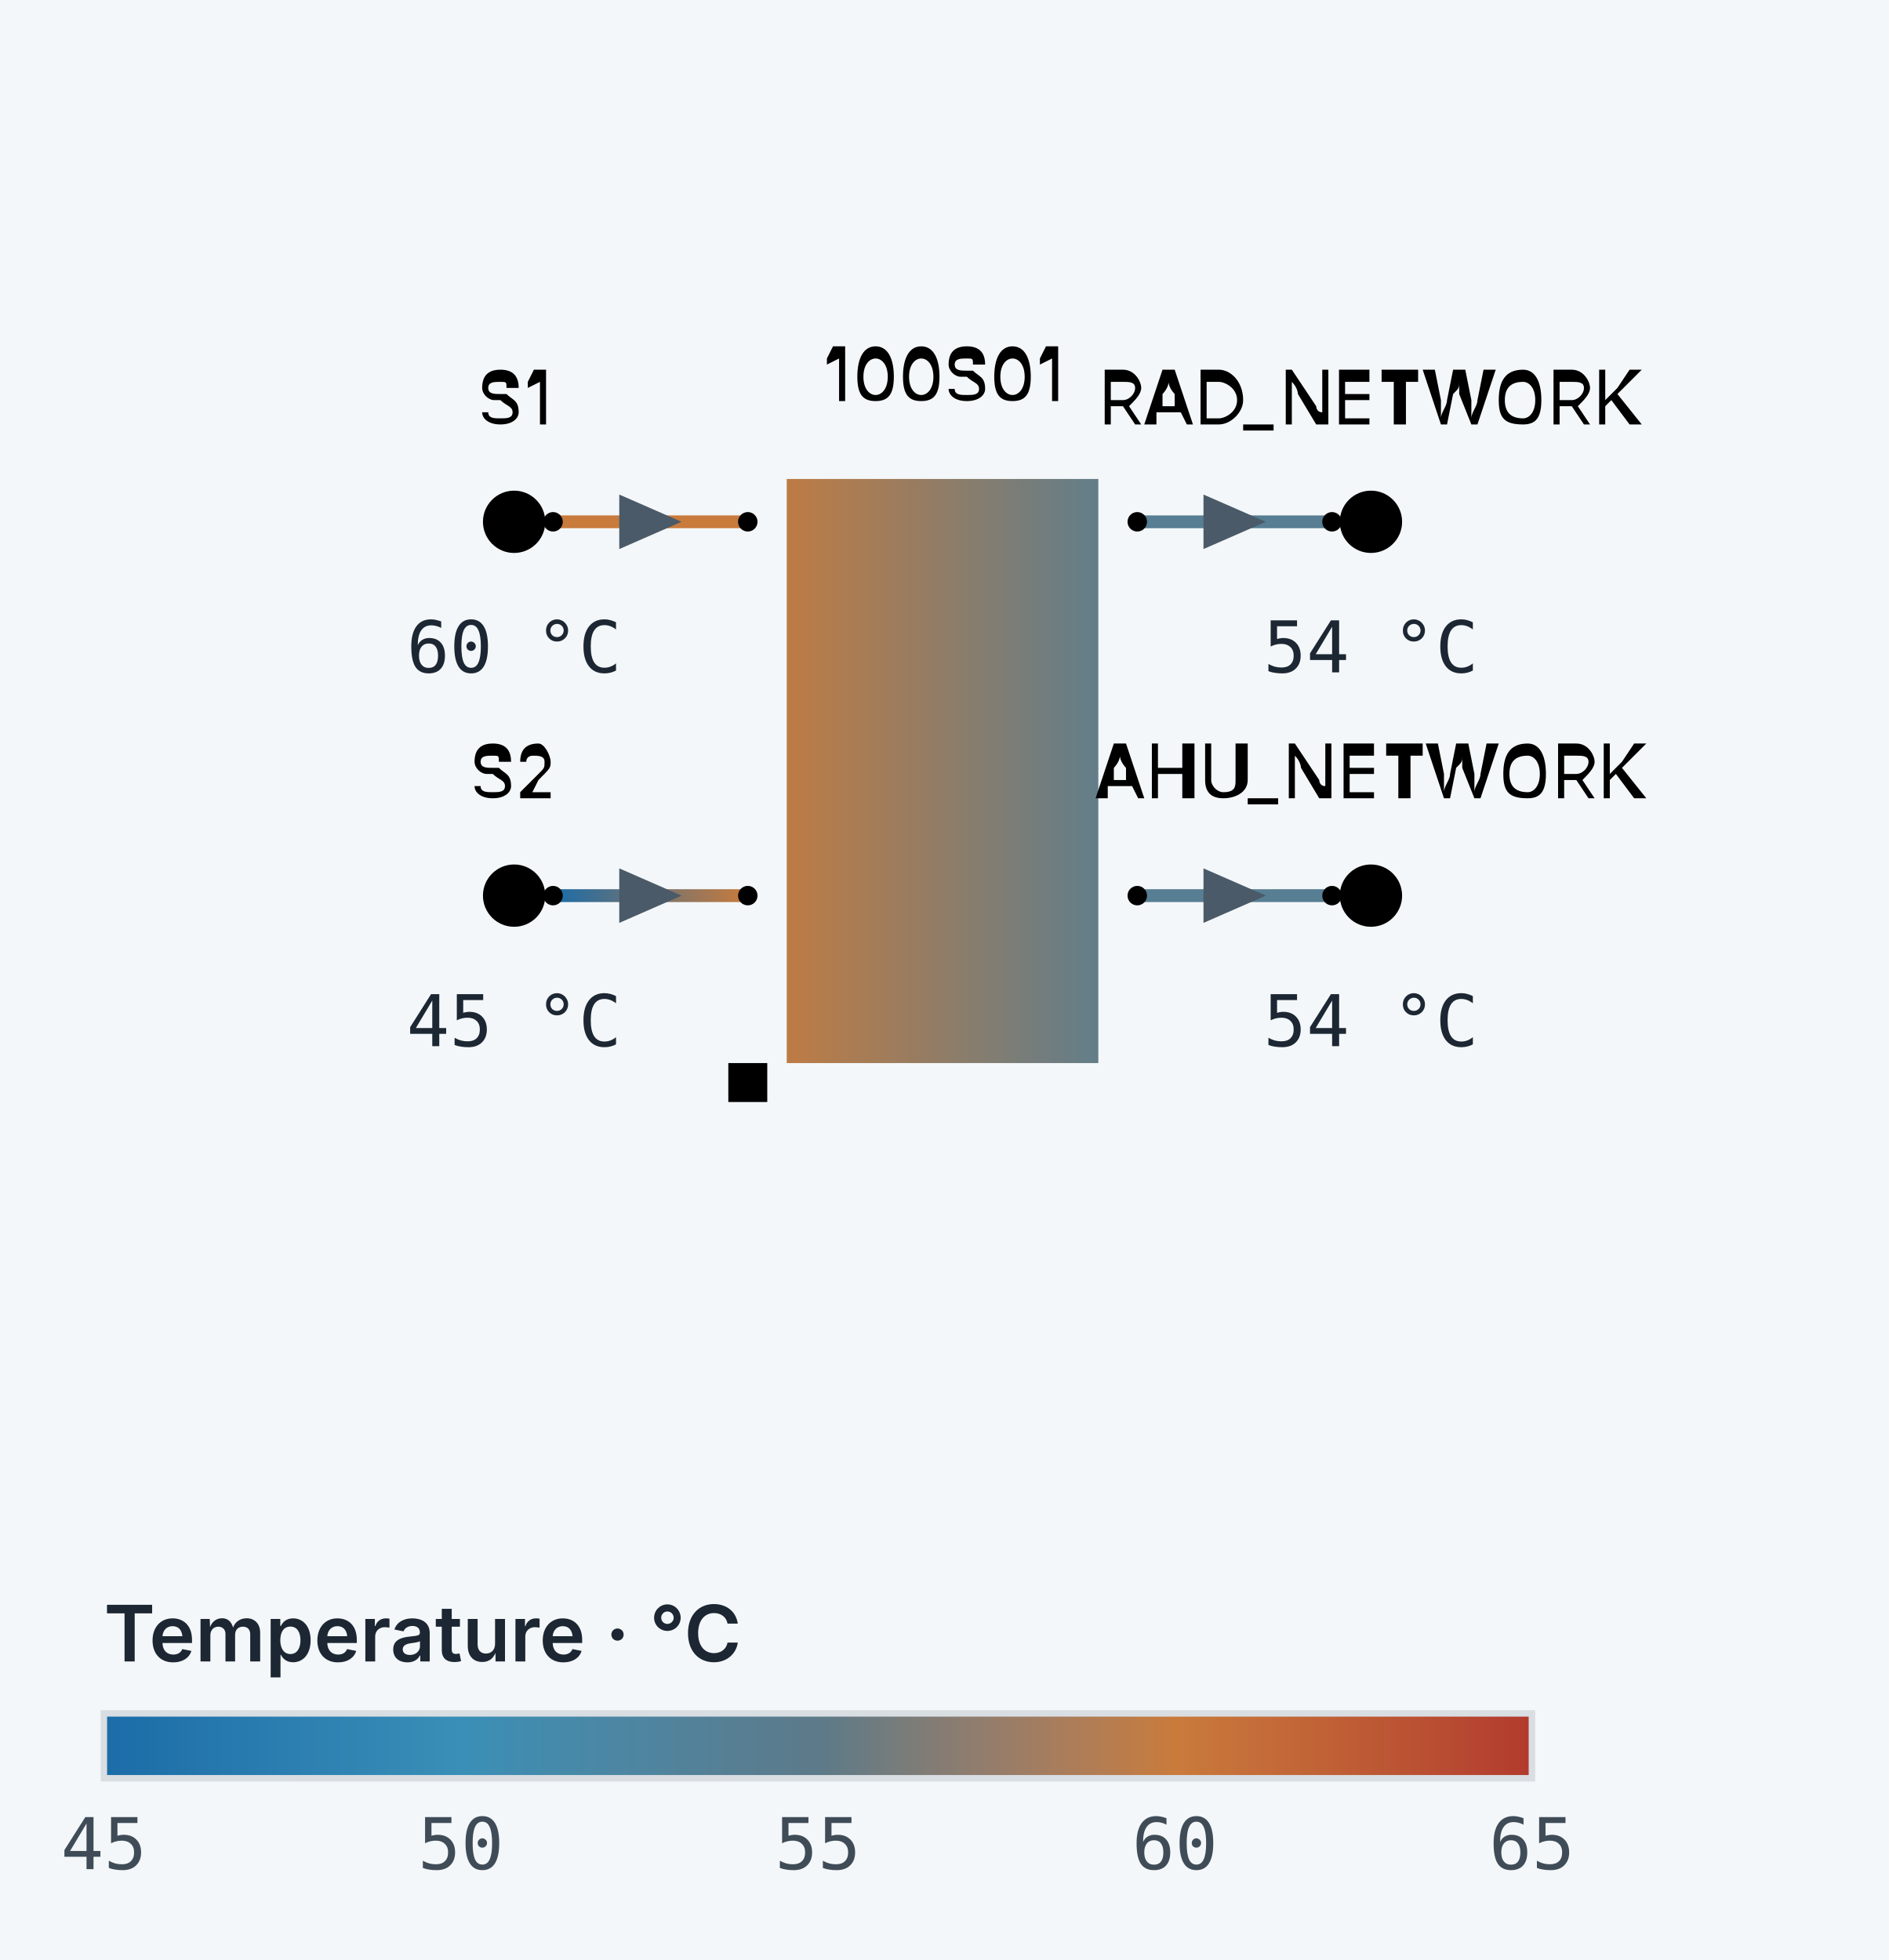
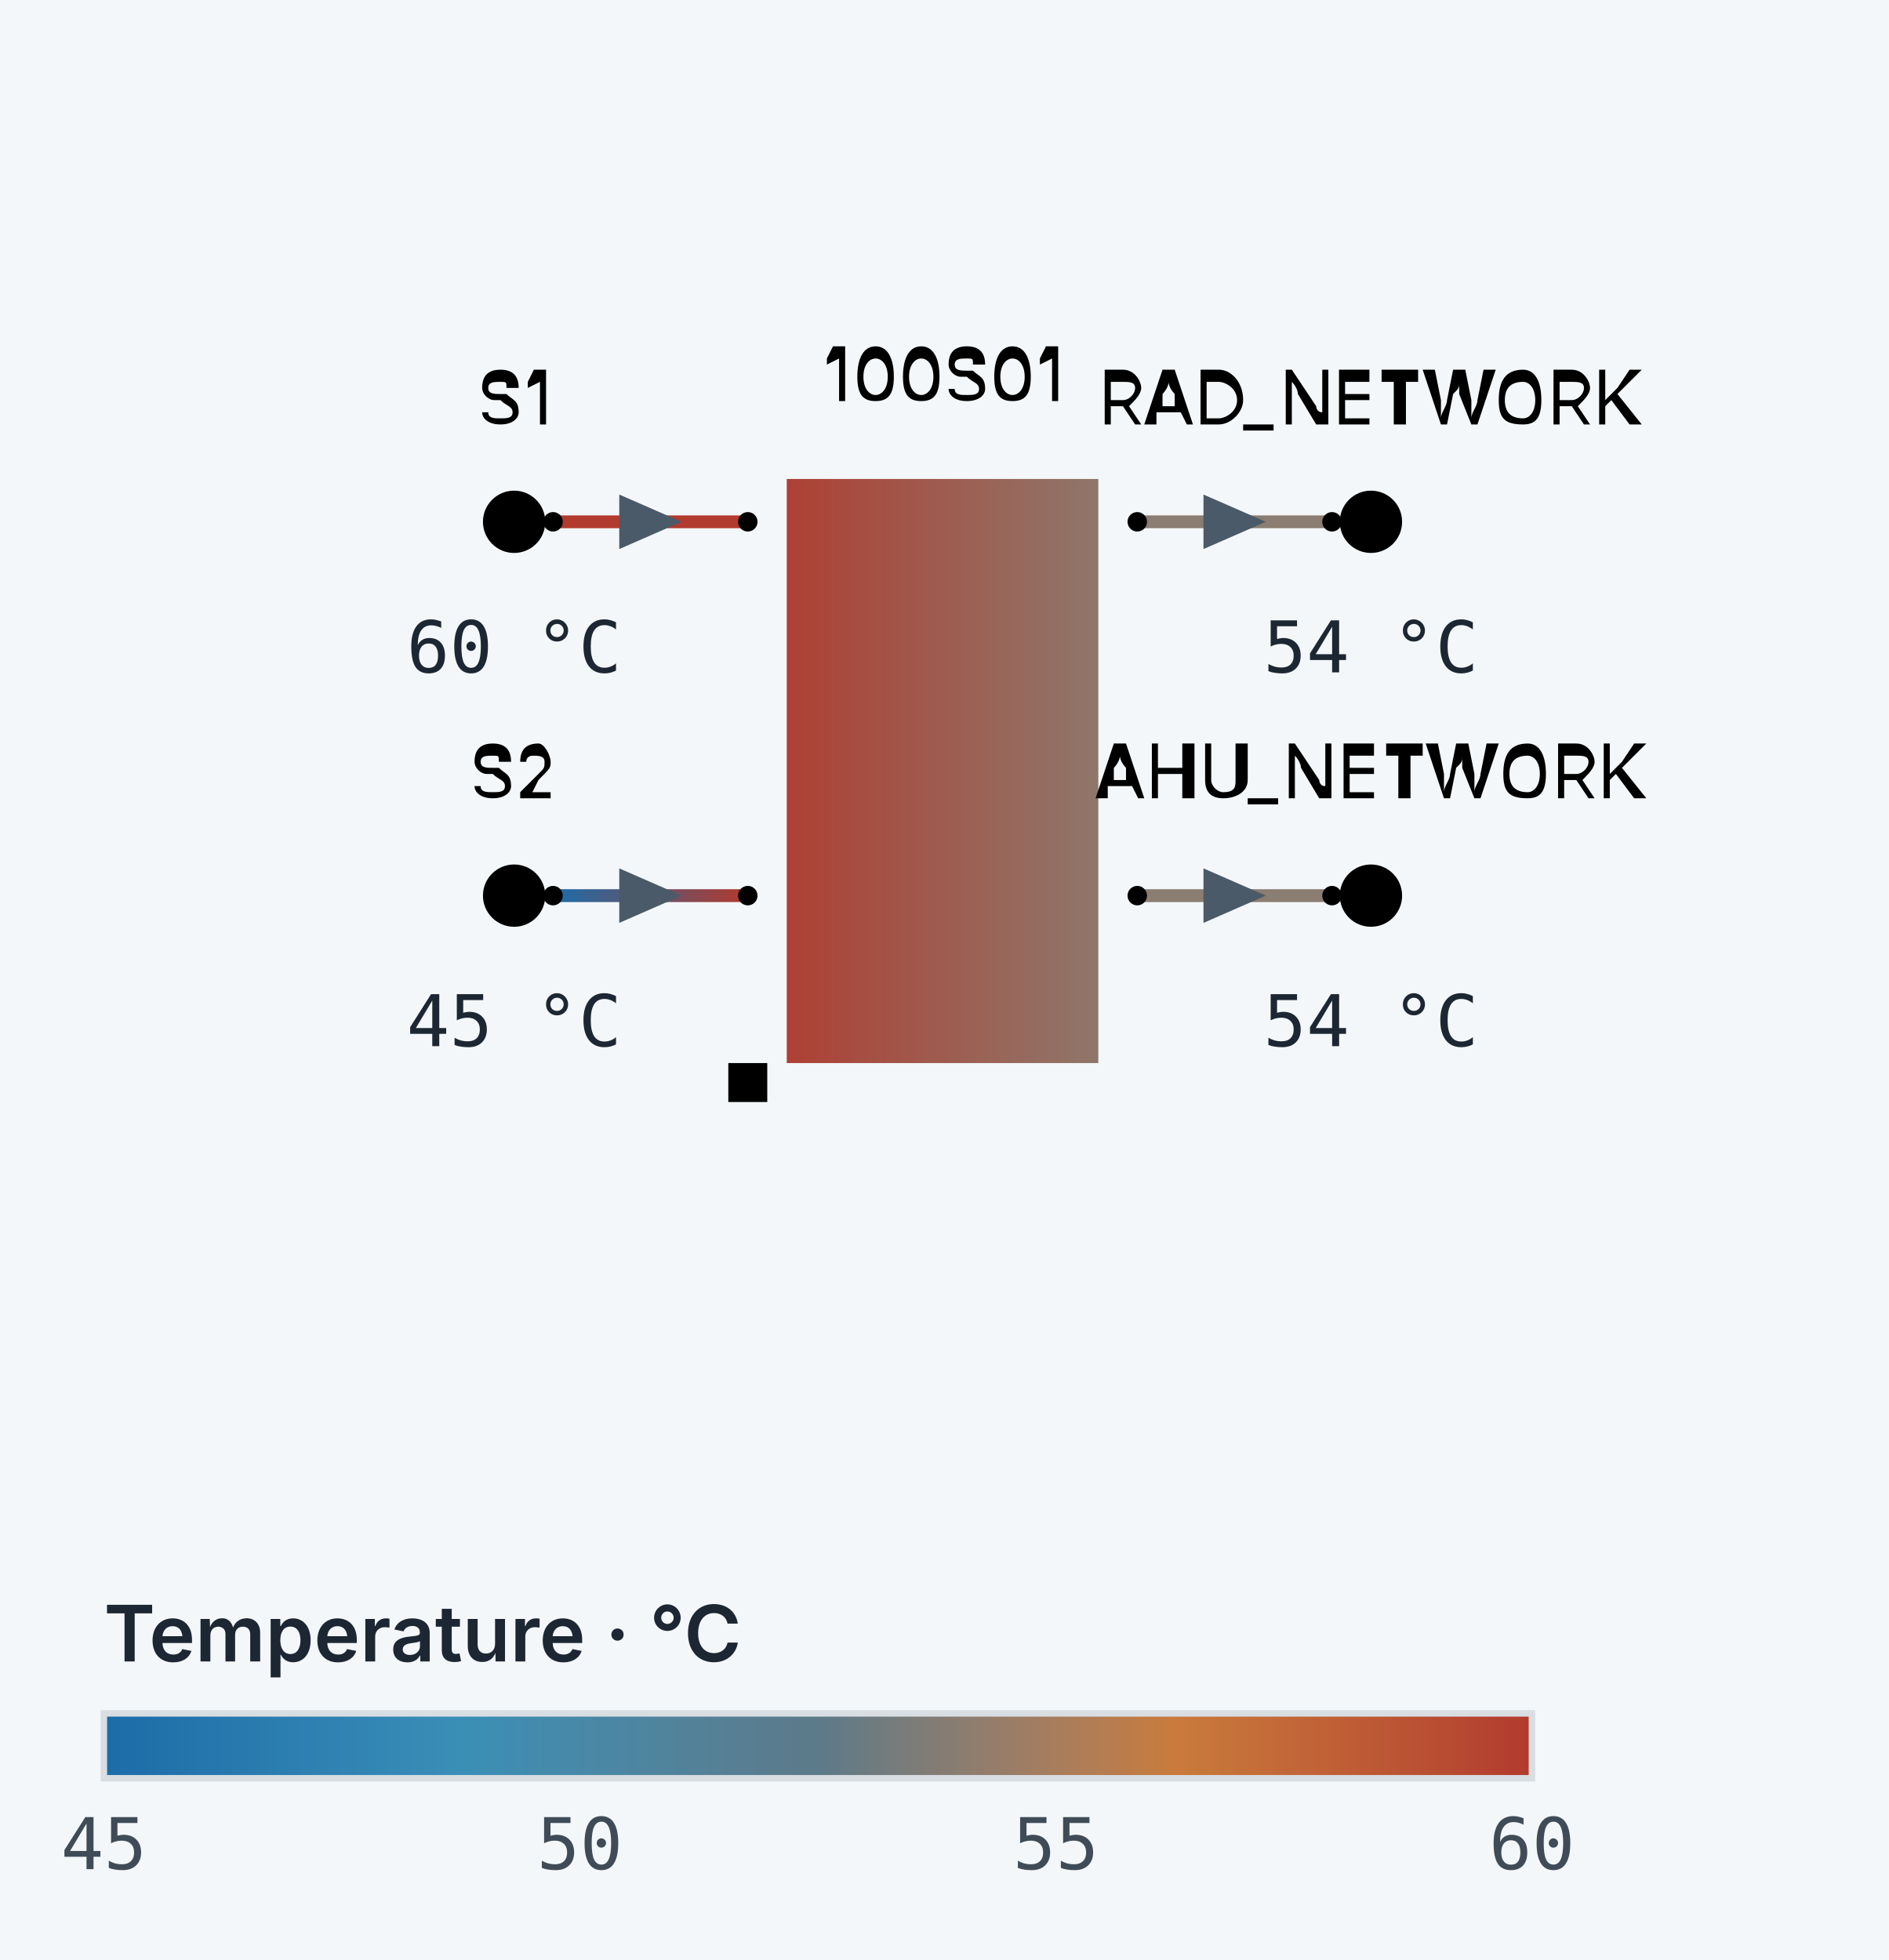
<svg xmlns="http://www.w3.org/2000/svg" width="291" height="302" viewBox="0 0 291 302" role="img" aria-labelledby="export-title export-desc" data-theme="light">
  <style>svg { font-family: system-ui, -apple-system, 'Segoe UI', sans-serif; }
.export__background { fill: #f4f7f9; }
.export__value { font-family: ui-monospace, 'Cascadia Code', 'JetBrains Mono', Consolas, monospace; font-size: 11px; fill: #1c2733; text-anchor: middle; }
.export__value--unsolved { fill: #586672; font-style: italic; }
.export__legend-title { font-size: 12px; font-weight: 600; fill: #1c2733; }
.export__legend-tick { font-family: ui-monospace, 'Cascadia Code', 'JetBrains Mono', Consolas, monospace; font-size: 11px; fill: #3f4c58; text-anchor: middle; }
.export__legend-note { font-size: 11px; fill: #586672; }
.export__legend-frame { fill: none; stroke: #d9dee3; }
.scene__route .scene__arrow { fill: #4a5a68; }
.scene__route--signal .scene__arrow { fill: #586672; }</style>
  <rect class="export__background" width="291" height="302" />
  <g transform="translate(79.2 80.4) scale(60 -60)">
    <g class="scene" font-family="system-ui, -apple-system, 'Segoe UI', sans-serif">
      <g class="scene__routes">
        <g data-id="c0" class="scene__route scene__route--pipe scene__route--supply scene__route--scaled" fill="none" style="stroke:url(#export-route-c0);color:currentColor" stroke-width="0.033" stroke-linejoin="miter" stroke-linecap="round">
          <defs>
            <linearGradient id="export-route-c0" gradientUnits="userSpaceOnUse" x1="0.1" y1="0" x2="0.6" y2="0">
-               <stop offset="0" style="stop-color:#c97b3c" />
-               <stop offset="1" style="stop-color:#c97b3c" />
+               <stop offset="0" style="stop-color:#b23a2e" />
+               <stop offset="1" style="stop-color:#b23a2e" />
            </linearGradient>
          </defs>
          <path d="M0.1 0 L0.6 0" />
          <polygon class="scene__arrow" points="0.43,0 0.27,0.07 0.27,-0.07" stroke="none" />
        </g>
        <g data-id="c1" class="scene__route scene__route--pipe scene__route--supply scene__route--scaled" fill="none" style="stroke:url(#export-route-c1);color:currentColor" stroke-width="0.033" stroke-linejoin="miter" stroke-linecap="round">
          <defs>
            <linearGradient id="export-route-c1" gradientUnits="userSpaceOnUse" x1="0.1" y1="-0.96" x2="0.6" y2="-0.96">
              <stop offset="0" style="stop-color:#1b6ca8" />
-               <stop offset="1" style="stop-color:#c97b3c" />
+               <stop offset="1" style="stop-color:#b23a2e" />
            </linearGradient>
          </defs>
          <path d="M0.1 -0.96 L0.6 -0.96" />
          <polygon class="scene__arrow" points="0.43,-0.96 0.27,-0.89 0.27,-1.03" stroke="none" />
        </g>
        <g data-id="c2" class="scene__route scene__route--pipe scene__route--supply scene__route--scaled" fill="none" style="stroke:url(#export-route-c2);color:currentColor" stroke-width="0.033" stroke-linejoin="miter" stroke-linecap="round">
          <defs>
            <linearGradient id="export-route-c2" gradientUnits="userSpaceOnUse" x1="1.6" y1="0" x2="2.1" y2="0">
-               <stop offset="0" style="stop-color:#577e92" />
-               <stop offset="1" style="stop-color:#577e92" />
+               <stop offset="0" style="stop-color:#8b7d71" />
+               <stop offset="1" style="stop-color:#8b7d71" />
            </linearGradient>
          </defs>
          <path d="M1.6 0 L2.1 0" />
          <polygon class="scene__arrow" points="1.93,0 1.77,0.07 1.77,-0.07" stroke="none" />
        </g>
        <g data-id="c3" class="scene__route scene__route--pipe scene__route--supply scene__route--scaled" fill="none" style="stroke:url(#export-route-c3);color:currentColor" stroke-width="0.033" stroke-linejoin="miter" stroke-linecap="round">
          <defs>
            <linearGradient id="export-route-c3" gradientUnits="userSpaceOnUse" x1="1.6" y1="-0.96" x2="2.1" y2="-0.96">
-               <stop offset="0" style="stop-color:#577e92" />
-               <stop offset="1" style="stop-color:#577e92" />
+               <stop offset="0" style="stop-color:#8b7d71" />
+               <stop offset="1" style="stop-color:#8b7d71" />
            </linearGradient>
          </defs>
          <path d="M1.6 -0.96 L2.1 -0.96" />
          <polygon class="scene__arrow" points="1.93,-0.96 1.77,-0.89 1.77,-1.03" stroke="none" />
        </g>
      </g>
      <g class="scene__symbols">
        <g data-id="S1" class="scene__symbol" tabindex="0" role="img" aria-label="S1, node" stroke-width="0.025">
          <g transform="translate(0 0) rotate(0) scale(1 1)" fill="none" stroke-width="0.025" stroke-linejoin="round" stroke-linecap="round">
            <circle cx="0" cy="0" r="0.08" fill="currentColor" />
          </g>
          <circle class="scene__port" cx="0.1" cy="0" r="0.025" stroke="none" />
        </g>
        <g data-id="T1" class="scene__symbol" tabindex="0" role="img" aria-label="T1, tank" stroke-width="0.025">
          <g transform="translate(1.1 -0.64) rotate(0) scale(1 1)" fill="none" stroke-width="0.025" stroke-linejoin="round" stroke-linecap="round">
            <defs>
              <linearGradient id="export-symbol-T1" gradientUnits="userSpaceOnUse" x1="-0.5" y1="0.64" x2="0.5" y2="0.64">
-                 <stop offset="0" style="stop-color:#c97b3c" />
-                 <stop offset="1" style="stop-color:#577e92" />
+                 <stop offset="0" style="stop-color:#b23a2e" />
+                 <stop offset="1" style="stop-color:#8b7d71" />
              </linearGradient>
            </defs>
            <rect x="-0.4" y="-0.75" width="0.8" height="1.5" fill="url(#export-symbol-T1)" />
          </g>
          <circle class="scene__port" cx="0.6" cy="0" r="0.025" stroke="none" />
          <circle class="scene__port" cx="0.6" cy="-0.96" r="0.025" stroke="none" />
          <circle class="scene__port" cx="1.6" cy="0" r="0.025" stroke="none" />
          <circle class="scene__port" cx="1.6" cy="-0.96" r="0.025" stroke="none" />
          <rect class="scene__sized" x="0.55" y="-1.49" width="0.1" height="0.1" />
        </g>
        <g data-id="S2" class="scene__symbol" tabindex="0" role="img" aria-label="S2, node" stroke-width="0.025">
          <g transform="translate(0 -0.96) rotate(0) scale(1 1)" fill="none" stroke-width="0.025" stroke-linejoin="round" stroke-linecap="round">
            <circle cx="0" cy="0" r="0.08" fill="currentColor" />
          </g>
          <circle class="scene__port" cx="0.1" cy="-0.96" r="0.025" stroke="none" />
        </g>
        <g data-id="RAD_NETWORK" class="scene__symbol" tabindex="0" role="img" aria-label="RAD_NETWORK, node" stroke-width="0.025">
          <g transform="translate(2.2 0) rotate(0) scale(1 1)" fill="none" stroke-width="0.025" stroke-linejoin="round" stroke-linecap="round">
            <circle cx="0" cy="0" r="0.08" fill="currentColor" />
          </g>
          <circle class="scene__port" cx="2.1" cy="0" r="0.025" stroke="none" />
        </g>
        <g data-id="AHU_NETWORK" class="scene__symbol" tabindex="0" role="img" aria-label="AHU_NETWORK, node" stroke-width="0.025">
          <g transform="translate(2.2 -0.96) rotate(0) scale(1 1)" fill="none" stroke-width="0.025" stroke-linejoin="round" stroke-linecap="round">
            <circle cx="0" cy="0" r="0.08" fill="currentColor" />
          </g>
          <circle class="scene__port" cx="2.1" cy="-0.96" r="0.025" stroke="none" />
        </g>
      </g>
      <g class="scene__labels" font-size="0.183" font-weight="500">
        <text data-owner="S1" class="scene__label" transform="translate(0 0.25) scale(1 -1)" text-anchor="middle">S1</text>
        <text data-owner="T1" class="scene__label" transform="translate(1.1 0.31) scale(1 -1)" text-anchor="middle">100S01</text>
        <text data-owner="S2" class="scene__label" transform="translate(0 -0.71) scale(1 -1)" text-anchor="middle">S2</text>
        <text data-owner="RAD_NETWORK" class="scene__label" transform="translate(2.2 0.25) scale(1 -1)" text-anchor="middle">RAD_NETWORK</text>
        <text data-owner="AHU_NETWORK" class="scene__label" transform="translate(2.2 -0.71) scale(1 -1)" text-anchor="middle">AHU_NETWORK</text>
      </g>
    </g>
  </g>
  <g class="export__values">
    <text class="export__value" x="79.2" y="103.6">60 °C</text>
    <text class="export__value" x="79.2" y="161.2">45 °C</text>
    <text class="export__value" x="211.2" y="103.6">54 °C</text>
    <text class="export__value" x="211.2" y="161.2">54 °C</text>
  </g>
  <g class="export__legend" role="group" aria-label="Temperature · °C">
    <text class="export__legend-title" x="16" y="256">Temperature · °C</text>
    <defs>
      <linearGradient id="export-legend-ramp" x1="0" y1="0" x2="1" y2="0">
        <stop offset="0" stop-color="#1b6ca8" />
        <stop offset="0.062" stop-color="#2375ac" />
        <stop offset="0.125" stop-color="#2b7eb0" />
        <stop offset="0.188" stop-color="#3286b3" />
        <stop offset="0.25" stop-color="#3a8fb7" />
        <stop offset="0.312" stop-color="#458aab" />
        <stop offset="0.375" stop-color="#4e85a0" />
        <stop offset="0.438" stop-color="#567f94" />
        <stop offset="0.5" stop-color="#5c7a89" />
        <stop offset="0.562" stop-color="#7a7c7a" />
        <stop offset="0.625" stop-color="#967d6a" />
        <stop offset="0.688" stop-color="#b07d56" />
        <stop offset="0.75" stop-color="#c97b3c" />
        <stop offset="0.812" stop-color="#c46c39" />
        <stop offset="0.875" stop-color="#be5c35" />
        <stop offset="0.938" stop-color="#b84c32" />
        <stop offset="1" stop-color="#b23a2e" />
      </linearGradient>
    </defs>
    <rect x="16" y="264" width="220" height="10" fill="url(#export-legend-ramp)" />
    <rect class="export__legend-frame" x="16" y="264" width="220" height="10" />
    <text class="export__legend-tick" x="16" y="288">45</text>
-     <text class="export__legend-tick" x="71" y="288">50</text>
-     <text class="export__legend-tick" x="126" y="288">55</text>
-     <text class="export__legend-tick" x="181" y="288">60</text>
-     <text class="export__legend-tick" x="236" y="288">65</text>
+     <text class="export__legend-tick" x="89.333" y="288">50</text>
+     <text class="export__legend-tick" x="162.667" y="288">55</text>
+     <text class="export__legend-tick" x="236" y="288">60</text>
  </g>
</svg>
